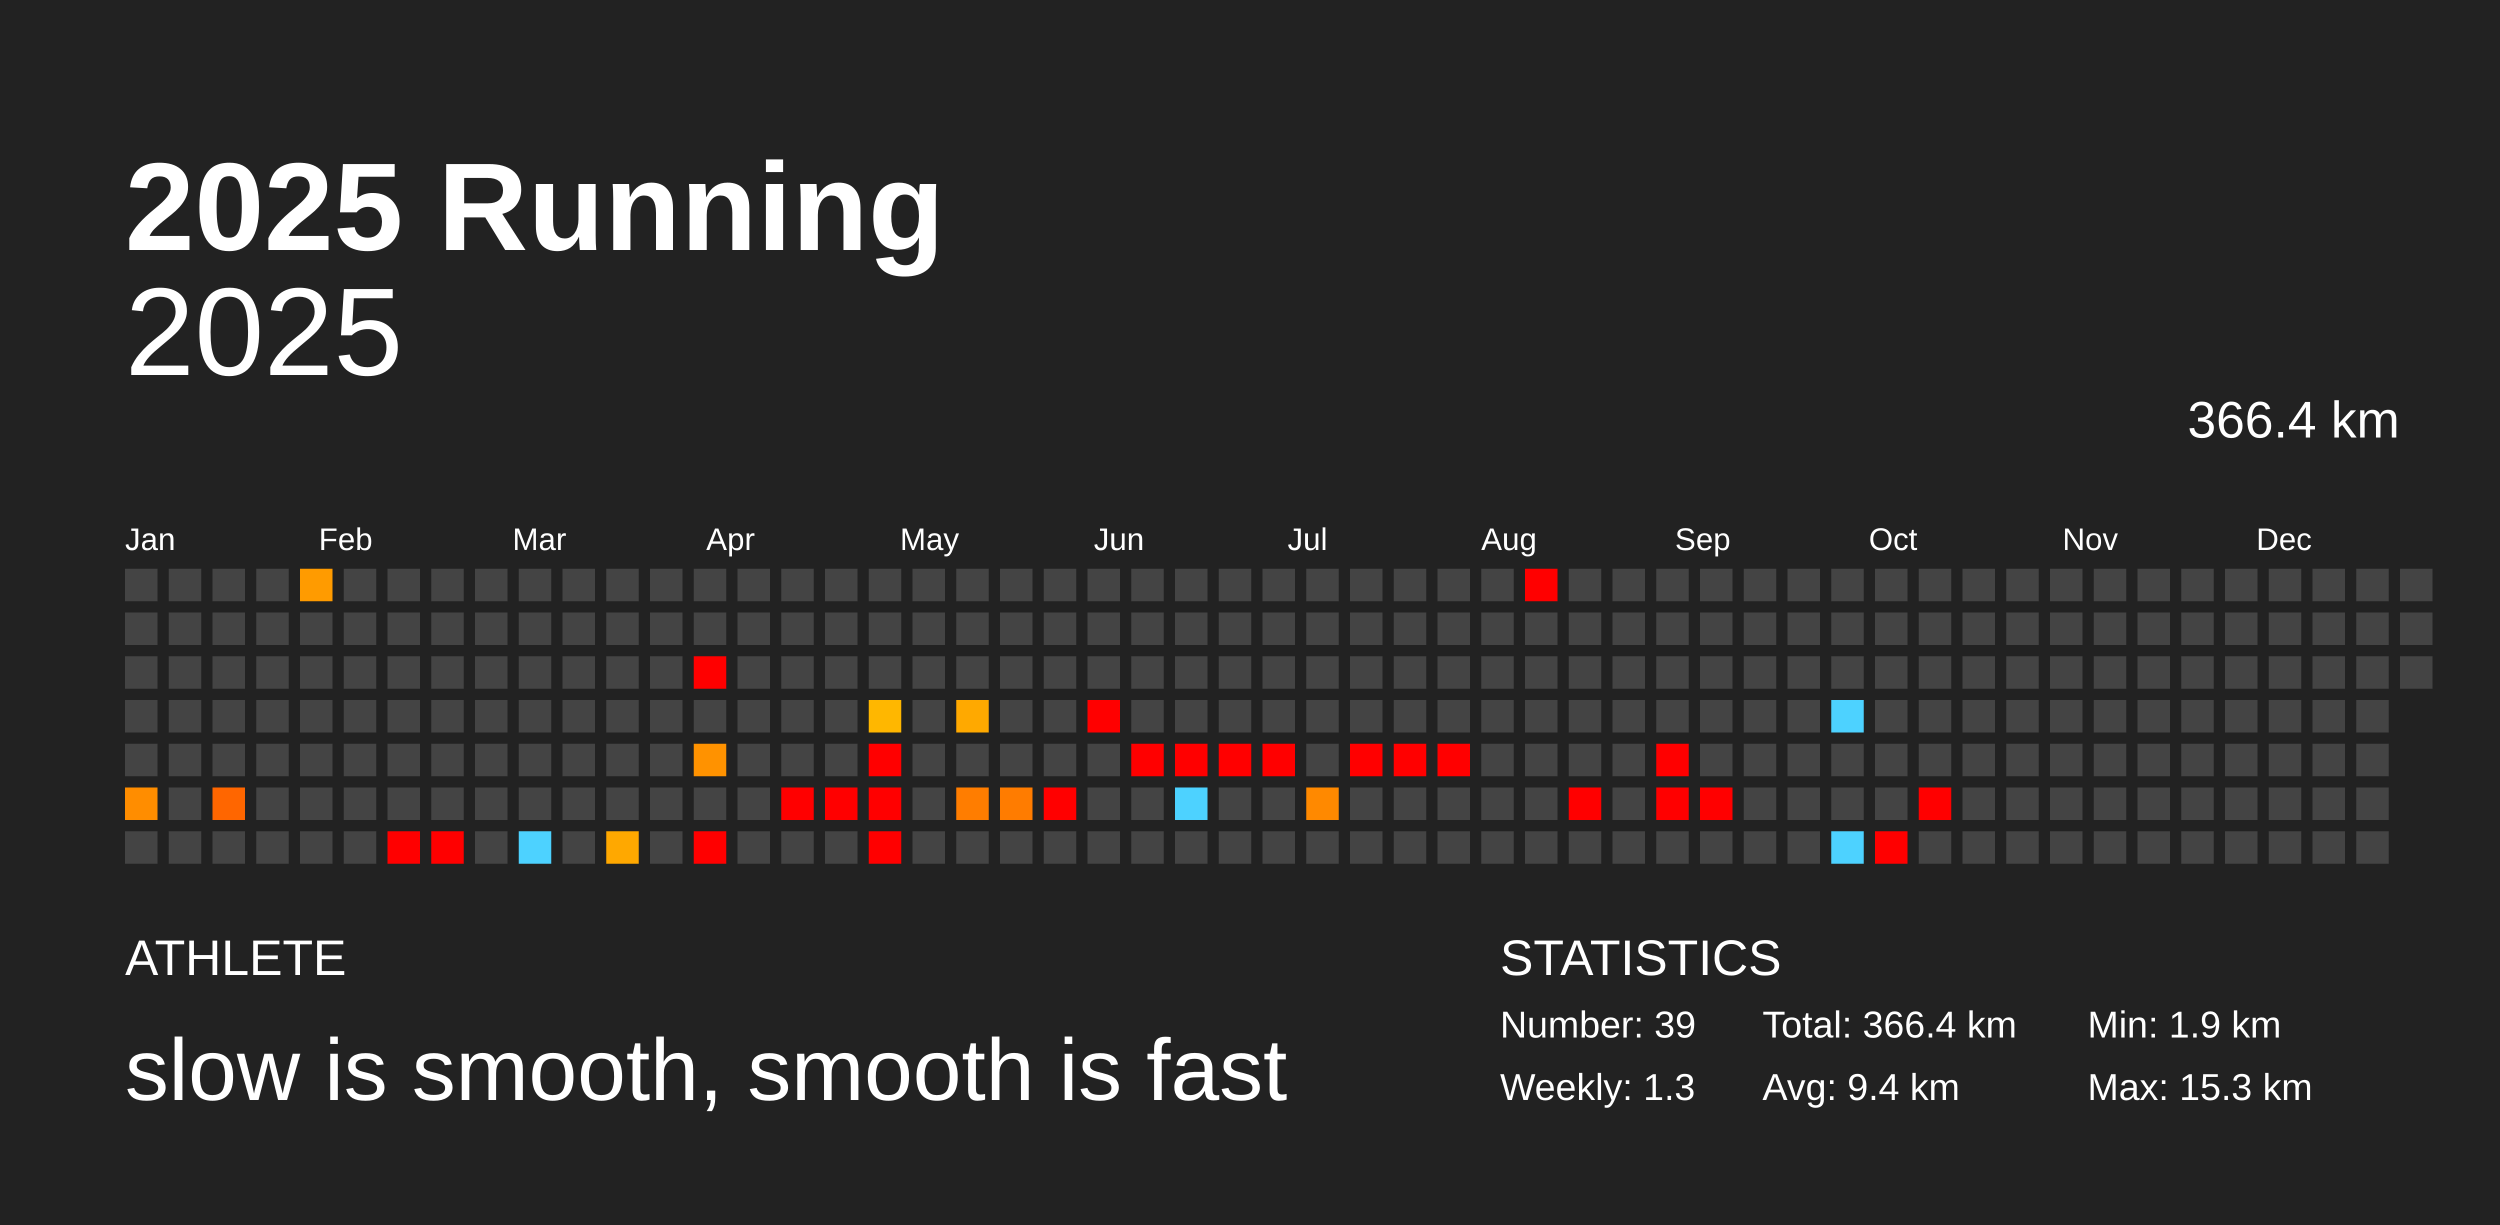
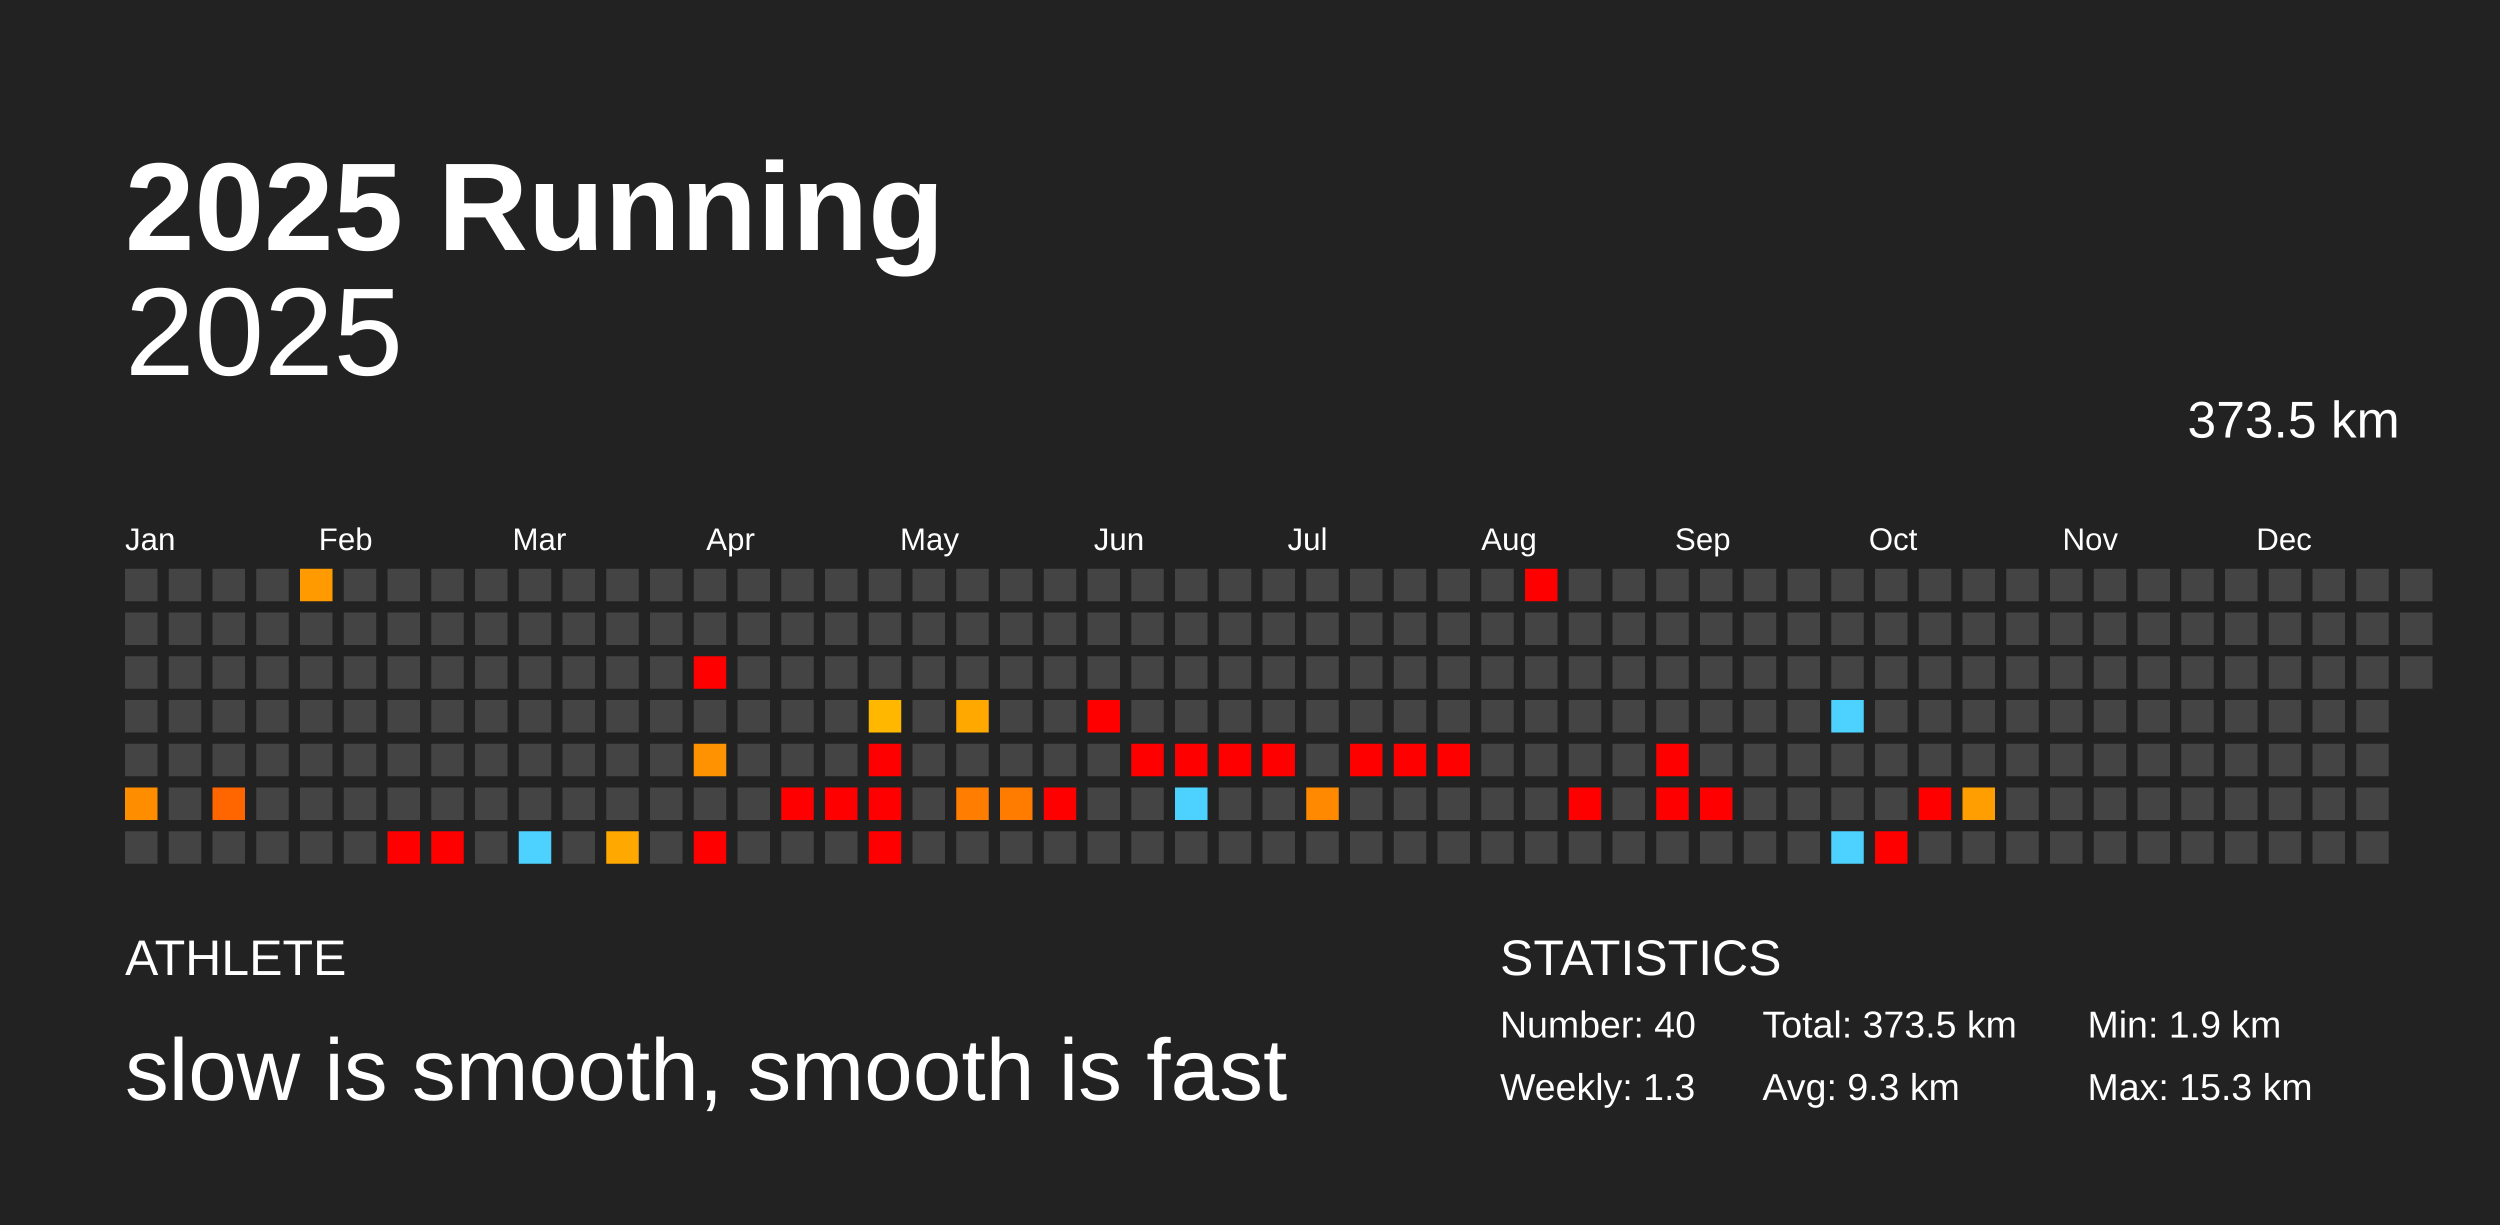
<svg xmlns="http://www.w3.org/2000/svg" baseProfile="full" height="98mm" version="1.1" viewBox="0,0,200,98" width="200mm">
  <defs />
  <rect fill="#222222" height="98" width="200" x="0" y="0" />
  <text fill="#FFFFFF" style="font-size:10px; font-family:Arial; font-weight:bold;" x="10" y="20">2025 Running</text>
  <text fill="#FFFFFF" style="font-size:4px; font-family:Arial" x="10" y="78">ATHLETE</text>
  <text fill="#FFFFFF" style="font-size:7px; font-family:Arial" x="10" y="88">slow is smooth, smooth is fast</text>
  <text fill="#FFFFFF" style="font-size:4px; font-family:Arial" x="120" y="78">STATISTICS</text>
-   <text fill="#FFFFFF" style="font-size:3px; font-family:Arial" x="120" y="83">Number: 39</text>
+   <text fill="#FFFFFF" style="font-size:3px; font-family:Arial" x="120" y="83">Number: 40</text>
  <text fill="#FFFFFF" style="font-size:3px; font-family:Arial" x="120" y="88">Weekly: 1.3</text>
-   <text fill="#FFFFFF" style="font-size:3px; font-family:Arial" x="141" y="83">Total: 366.4 km</text>
-   <text fill="#FFFFFF" style="font-size:3px; font-family:Arial" x="141" y="88">Avg: 9.4 km</text>
+   <text fill="#FFFFFF" style="font-size:3px; font-family:Arial" x="141" y="83">Total: 373.5 km</text>
+   <text fill="#FFFFFF" style="font-size:3px; font-family:Arial" x="141" y="88">Avg: 9.3 km</text>
  <text fill="#FFFFFF" style="font-size:3px; font-family:Arial" x="167" y="83">Min: 1.9 km</text>
  <text fill="#FFFFFF" style="font-size:3px; font-family:Arial" x="167" y="88">Max: 15.3 km</text>
  <text alignment-baseline="hanging" fill="#FFFFFF" style="font-size:10.0px; font-family:Arial;" x="10" y="30">2025</text>
-   <text alignment-baseline="hanging" fill="#FFFFFF" style="font-size:4.125px; font-family:Arial;" x="175" y="35">366.4 km</text>
+   <text alignment-baseline="hanging" fill="#FFFFFF" style="font-size:4.125px; font-family:Arial;" x="175" y="35">373.5 km</text>
  <text fill="#FFFFFF" style="font-size:2.5px; font-family:Arial" x="10.0" y="44">Jan</text>
  <text fill="#FFFFFF" style="font-size:2.5px; font-family:Arial" x="25.5" y="44">Feb</text>
  <text fill="#FFFFFF" style="font-size:2.5px; font-family:Arial" x="41.0" y="44">Mar</text>
  <text fill="#FFFFFF" style="font-size:2.5px; font-family:Arial" x="56.5" y="44">Apr</text>
  <text fill="#FFFFFF" style="font-size:2.5px; font-family:Arial" x="72.0" y="44">May</text>
  <text fill="#FFFFFF" style="font-size:2.5px; font-family:Arial" x="87.5" y="44">Jun</text>
  <text fill="#FFFFFF" style="font-size:2.5px; font-family:Arial" x="103.0" y="44">Jul</text>
  <text fill="#FFFFFF" style="font-size:2.5px; font-family:Arial" x="118.5" y="44">Aug</text>
  <text fill="#FFFFFF" style="font-size:2.5px; font-family:Arial" x="134.0" y="44">Sep</text>
  <text fill="#FFFFFF" style="font-size:2.5px; font-family:Arial" x="149.5" y="44">Oct</text>
  <text fill="#FFFFFF" style="font-size:2.5px; font-family:Arial" x="165.0" y="44">Nov</text>
  <text fill="#FFFFFF" style="font-size:2.5px; font-family:Arial" x="180.5" y="44">Dec</text>
  <rect fill="#444444" height="2.6" width="2.6" x="10.0" y="45.5" />
  <rect fill="#444444" height="2.6" width="2.6" x="10.0" y="49.0" />
  <rect fill="#444444" height="2.6" width="2.6" x="10.0" y="52.5" />
  <rect fill="#444444" height="2.6" width="2.6" x="10.0" y="56.0" />
  <rect fill="#444444" height="2.6" width="2.6" x="10.0" y="59.5" />
  <rect fill="#ff8d00" height="2.6" width="2.6" x="10.0" y="63.0" />
  <rect fill="#444444" height="2.6" width="2.6" x="10.0" y="66.5" />
  <rect fill="#444444" height="2.6" width="2.6" x="13.5" y="45.5" />
  <rect fill="#444444" height="2.6" width="2.6" x="13.5" y="49.0" />
  <rect fill="#444444" height="2.6" width="2.6" x="13.5" y="52.5" />
  <rect fill="#444444" height="2.6" width="2.6" x="13.5" y="56.0" />
  <rect fill="#444444" height="2.6" width="2.6" x="13.5" y="59.5" />
  <rect fill="#444444" height="2.6" width="2.6" x="13.5" y="63.0" />
  <rect fill="#444444" height="2.6" width="2.6" x="13.5" y="66.5" />
  <rect fill="#444444" height="2.6" width="2.6" x="17.0" y="45.5" />
  <rect fill="#444444" height="2.6" width="2.6" x="17.0" y="49.0" />
  <rect fill="#444444" height="2.6" width="2.6" x="17.0" y="52.5" />
  <rect fill="#444444" height="2.6" width="2.6" x="17.0" y="56.0" />
  <rect fill="#444444" height="2.6" width="2.6" x="17.0" y="59.5" />
  <rect fill="#ff6600" height="2.6" width="2.6" x="17.0" y="63.0" />
  <rect fill="#444444" height="2.6" width="2.6" x="17.0" y="66.5" />
  <rect fill="#444444" height="2.6" width="2.6" x="20.5" y="45.5" />
  <rect fill="#444444" height="2.6" width="2.6" x="20.5" y="49.0" />
  <rect fill="#444444" height="2.6" width="2.6" x="20.5" y="52.5" />
  <rect fill="#444444" height="2.6" width="2.6" x="20.5" y="56.0" />
  <rect fill="#444444" height="2.6" width="2.6" x="20.5" y="59.5" />
  <rect fill="#444444" height="2.6" width="2.6" x="20.5" y="63.0" />
  <rect fill="#444444" height="2.6" width="2.6" x="20.5" y="66.5" />
  <rect fill="#ff9b00" height="2.6" width="2.6" x="24.0" y="45.5" />
  <rect fill="#444444" height="2.6" width="2.6" x="24.0" y="49.0" />
  <rect fill="#444444" height="2.6" width="2.6" x="24.0" y="52.5" />
  <rect fill="#444444" height="2.6" width="2.6" x="24.0" y="56.0" />
  <rect fill="#444444" height="2.6" width="2.6" x="24.0" y="59.5" />
  <rect fill="#444444" height="2.6" width="2.6" x="24.0" y="63.0" />
  <rect fill="#444444" height="2.6" width="2.6" x="24.0" y="66.5" />
  <rect fill="#444444" height="2.6" width="2.6" x="27.5" y="45.5" />
  <rect fill="#444444" height="2.6" width="2.6" x="27.5" y="49.0" />
  <rect fill="#444444" height="2.6" width="2.6" x="27.5" y="52.5" />
  <rect fill="#444444" height="2.6" width="2.6" x="27.5" y="56.0" />
  <rect fill="#444444" height="2.6" width="2.6" x="27.5" y="59.5" />
  <rect fill="#444444" height="2.6" width="2.6" x="27.5" y="63.0" />
  <rect fill="#444444" height="2.6" width="2.6" x="27.5" y="66.5" />
  <rect fill="#444444" height="2.6" width="2.6" x="31.0" y="45.5" />
  <rect fill="#444444" height="2.6" width="2.6" x="31.0" y="49.0" />
  <rect fill="#444444" height="2.6" width="2.6" x="31.0" y="52.5" />
  <rect fill="#444444" height="2.6" width="2.6" x="31.0" y="56.0" />
  <rect fill="#444444" height="2.6" width="2.6" x="31.0" y="59.5" />
  <rect fill="#444444" height="2.6" width="2.6" x="31.0" y="63.0" />
  <rect fill="red" height="2.6" width="2.6" x="31.0" y="66.5" />
  <rect fill="#444444" height="2.6" width="2.6" x="34.5" y="45.5" />
  <rect fill="#444444" height="2.6" width="2.6" x="34.5" y="49.0" />
  <rect fill="#444444" height="2.6" width="2.6" x="34.5" y="52.5" />
  <rect fill="#444444" height="2.6" width="2.6" x="34.5" y="56.0" />
  <rect fill="#444444" height="2.6" width="2.6" x="34.5" y="59.5" />
  <rect fill="#444444" height="2.6" width="2.6" x="34.5" y="63.0" />
  <rect fill="red" height="2.6" width="2.6" x="34.5" y="66.5" />
  <rect fill="#444444" height="2.6" width="2.6" x="38.0" y="45.5" />
  <rect fill="#444444" height="2.6" width="2.6" x="38.0" y="49.0" />
  <rect fill="#444444" height="2.6" width="2.6" x="38.0" y="52.5" />
  <rect fill="#444444" height="2.6" width="2.6" x="38.0" y="56.0" />
  <rect fill="#444444" height="2.6" width="2.6" x="38.0" y="59.5" />
  <rect fill="#444444" height="2.6" width="2.6" x="38.0" y="63.0" />
  <rect fill="#444444" height="2.6" width="2.6" x="38.0" y="66.5" />
  <rect fill="#444444" height="2.6" width="2.6" x="41.5" y="45.5" />
  <rect fill="#444444" height="2.6" width="2.6" x="41.5" y="49.0" />
  <rect fill="#444444" height="2.6" width="2.6" x="41.5" y="52.5" />
  <rect fill="#444444" height="2.6" width="2.6" x="41.5" y="56.0" />
  <rect fill="#444444" height="2.6" width="2.6" x="41.5" y="59.5" />
  <rect fill="#444444" height="2.6" width="2.6" x="41.5" y="63.0" />
  <rect fill="#4dd2ff" height="2.6" width="2.6" x="41.5" y="66.5" />
  <rect fill="#444444" height="2.6" width="2.6" x="45.0" y="45.5" />
  <rect fill="#444444" height="2.6" width="2.6" x="45.0" y="49.0" />
  <rect fill="#444444" height="2.6" width="2.6" x="45.0" y="52.5" />
  <rect fill="#444444" height="2.6" width="2.6" x="45.0" y="56.0" />
  <rect fill="#444444" height="2.6" width="2.6" x="45.0" y="59.5" />
  <rect fill="#444444" height="2.6" width="2.6" x="45.0" y="63.0" />
  <rect fill="#444444" height="2.6" width="2.6" x="45.0" y="66.5" />
  <rect fill="#444444" height="2.6" width="2.6" x="48.5" y="45.5" />
  <rect fill="#444444" height="2.6" width="2.6" x="48.5" y="49.0" />
  <rect fill="#444444" height="2.6" width="2.6" x="48.5" y="52.5" />
  <rect fill="#444444" height="2.6" width="2.6" x="48.5" y="56.0" />
  <rect fill="#444444" height="2.6" width="2.6" x="48.5" y="59.5" />
  <rect fill="#444444" height="2.6" width="2.6" x="48.5" y="63.0" />
  <rect fill="#ffa800" height="2.6" width="2.6" x="48.5" y="66.5" />
  <rect fill="#444444" height="2.6" width="2.6" x="52.0" y="45.5" />
  <rect fill="#444444" height="2.6" width="2.6" x="52.0" y="49.0" />
  <rect fill="#444444" height="2.6" width="2.6" x="52.0" y="52.5" />
  <rect fill="#444444" height="2.6" width="2.6" x="52.0" y="56.0" />
  <rect fill="#444444" height="2.6" width="2.6" x="52.0" y="59.5" />
  <rect fill="#444444" height="2.6" width="2.6" x="52.0" y="63.0" />
  <rect fill="#444444" height="2.6" width="2.6" x="52.0" y="66.5" />
  <rect fill="#444444" height="2.6" width="2.6" x="55.5" y="45.5" />
  <rect fill="#444444" height="2.6" width="2.6" x="55.5" y="49.0" />
  <rect fill="red" height="2.6" width="2.6" x="55.5" y="52.5" />
  <rect fill="#444444" height="2.6" width="2.6" x="55.5" y="56.0" />
  <rect fill="#ff9200" height="2.6" width="2.6" x="55.5" y="59.5" />
  <rect fill="#444444" height="2.6" width="2.6" x="55.5" y="63.0" />
  <rect fill="red" height="2.6" width="2.6" x="55.5" y="66.5" />
  <rect fill="#444444" height="2.6" width="2.6" x="59.0" y="45.5" />
  <rect fill="#444444" height="2.6" width="2.6" x="59.0" y="49.0" />
  <rect fill="#444444" height="2.6" width="2.6" x="59.0" y="52.5" />
  <rect fill="#444444" height="2.6" width="2.6" x="59.0" y="56.0" />
  <rect fill="#444444" height="2.6" width="2.6" x="59.0" y="59.5" />
  <rect fill="#444444" height="2.6" width="2.6" x="59.0" y="63.0" />
  <rect fill="#444444" height="2.6" width="2.6" x="59.0" y="66.5" />
  <rect fill="#444444" height="2.6" width="2.6" x="62.5" y="45.5" />
  <rect fill="#444444" height="2.6" width="2.6" x="62.5" y="49.0" />
  <rect fill="#444444" height="2.6" width="2.6" x="62.5" y="52.5" />
  <rect fill="#444444" height="2.6" width="2.6" x="62.5" y="56.0" />
  <rect fill="#444444" height="2.6" width="2.6" x="62.5" y="59.5" />
  <rect fill="red" height="2.6" width="2.6" x="62.5" y="63.0" />
  <rect fill="#444444" height="2.6" width="2.6" x="62.5" y="66.5" />
  <rect fill="#444444" height="2.6" width="2.6" x="66.0" y="45.5" />
  <rect fill="#444444" height="2.6" width="2.6" x="66.0" y="49.0" />
  <rect fill="#444444" height="2.6" width="2.6" x="66.0" y="52.5" />
  <rect fill="#444444" height="2.6" width="2.6" x="66.0" y="56.0" />
  <rect fill="#444444" height="2.6" width="2.6" x="66.0" y="59.5" />
  <rect fill="red" height="2.6" width="2.6" x="66.0" y="63.0" />
  <rect fill="#444444" height="2.6" width="2.6" x="66.0" y="66.5" />
  <rect fill="#444444" height="2.6" width="2.6" x="69.5" y="45.5" />
  <rect fill="#444444" height="2.6" width="2.6" x="69.5" y="49.0" />
  <rect fill="#444444" height="2.6" width="2.6" x="69.5" y="52.5" />
  <rect fill="#ffb700" height="2.6" width="2.6" x="69.5" y="56.0" />
  <rect fill="red" height="2.6" width="2.6" x="69.5" y="59.5" />
  <rect fill="red" height="2.6" width="2.6" x="69.5" y="63.0" />
  <rect fill="red" height="2.6" width="2.6" x="69.5" y="66.5" />
  <rect fill="#444444" height="2.6" width="2.6" x="73.0" y="45.5" />
  <rect fill="#444444" height="2.6" width="2.6" x="73.0" y="49.0" />
  <rect fill="#444444" height="2.6" width="2.6" x="73.0" y="52.5" />
  <rect fill="#444444" height="2.6" width="2.6" x="73.0" y="56.0" />
  <rect fill="#444444" height="2.6" width="2.6" x="73.0" y="59.5" />
  <rect fill="#444444" height="2.6" width="2.6" x="73.0" y="63.0" />
  <rect fill="#444444" height="2.6" width="2.6" x="73.0" y="66.5" />
  <rect fill="#444444" height="2.6" width="2.6" x="76.5" y="45.5" />
  <rect fill="#444444" height="2.6" width="2.6" x="76.5" y="49.0" />
  <rect fill="#444444" height="2.6" width="2.6" x="76.5" y="52.5" />
  <rect fill="#ffa900" height="2.6" width="2.6" x="76.5" y="56.0" />
  <rect fill="#444444" height="2.6" width="2.6" x="76.5" y="59.5" />
  <rect fill="#ff7d00" height="2.6" width="2.6" x="76.5" y="63.0" />
  <rect fill="#444444" height="2.6" width="2.6" x="76.5" y="66.5" />
  <rect fill="#444444" height="2.6" width="2.6" x="80.0" y="45.5" />
  <rect fill="#444444" height="2.6" width="2.6" x="80.0" y="49.0" />
  <rect fill="#444444" height="2.6" width="2.6" x="80.0" y="52.5" />
  <rect fill="#444444" height="2.6" width="2.6" x="80.0" y="56.0" />
  <rect fill="#444444" height="2.6" width="2.6" x="80.0" y="59.5" />
  <rect fill="#ff7c00" height="2.6" width="2.6" x="80.0" y="63.0" />
  <rect fill="#444444" height="2.6" width="2.6" x="80.0" y="66.5" />
  <rect fill="#444444" height="2.6" width="2.6" x="83.5" y="45.5" />
  <rect fill="#444444" height="2.6" width="2.6" x="83.5" y="49.0" />
  <rect fill="#444444" height="2.6" width="2.6" x="83.5" y="52.5" />
  <rect fill="#444444" height="2.6" width="2.6" x="83.5" y="56.0" />
  <rect fill="#444444" height="2.6" width="2.6" x="83.5" y="59.5" />
  <rect fill="red" height="2.6" width="2.6" x="83.5" y="63.0" />
  <rect fill="#444444" height="2.6" width="2.6" x="83.5" y="66.5" />
  <rect fill="#444444" height="2.6" width="2.6" x="87.0" y="45.5" />
  <rect fill="#444444" height="2.6" width="2.6" x="87.0" y="49.0" />
  <rect fill="#444444" height="2.6" width="2.6" x="87.0" y="52.5" />
  <rect fill="red" height="2.6" width="2.6" x="87.0" y="56.0" />
  <rect fill="#444444" height="2.6" width="2.6" x="87.0" y="59.5" />
  <rect fill="#444444" height="2.6" width="2.6" x="87.0" y="63.0" />
  <rect fill="#444444" height="2.6" width="2.6" x="87.0" y="66.5" />
  <rect fill="#444444" height="2.6" width="2.6" x="90.5" y="45.5" />
  <rect fill="#444444" height="2.6" width="2.6" x="90.5" y="49.0" />
  <rect fill="#444444" height="2.6" width="2.6" x="90.5" y="52.5" />
  <rect fill="#444444" height="2.6" width="2.6" x="90.5" y="56.0" />
  <rect fill="red" height="2.6" width="2.6" x="90.5" y="59.5" />
  <rect fill="#444444" height="2.6" width="2.6" x="90.5" y="63.0" />
  <rect fill="#444444" height="2.6" width="2.6" x="90.5" y="66.5" />
  <rect fill="#444444" height="2.6" width="2.6" x="94.0" y="45.5" />
  <rect fill="#444444" height="2.6" width="2.6" x="94.0" y="49.0" />
  <rect fill="#444444" height="2.6" width="2.6" x="94.0" y="52.5" />
  <rect fill="#444444" height="2.6" width="2.6" x="94.0" y="56.0" />
  <rect fill="red" height="2.6" width="2.6" x="94.0" y="59.5" />
  <rect fill="#4dd2ff" height="2.6" width="2.6" x="94.0" y="63.0" />
  <rect fill="#444444" height="2.6" width="2.6" x="94.0" y="66.5" />
  <rect fill="#444444" height="2.6" width="2.6" x="97.5" y="45.5" />
  <rect fill="#444444" height="2.6" width="2.6" x="97.5" y="49.0" />
  <rect fill="#444444" height="2.6" width="2.6" x="97.5" y="52.5" />
  <rect fill="#444444" height="2.6" width="2.6" x="97.5" y="56.0" />
  <rect fill="red" height="2.6" width="2.6" x="97.5" y="59.5" />
  <rect fill="#444444" height="2.6" width="2.6" x="97.5" y="63.0" />
  <rect fill="#444444" height="2.6" width="2.6" x="97.5" y="66.5" />
  <rect fill="#444444" height="2.6" width="2.6" x="101.0" y="45.5" />
  <rect fill="#444444" height="2.6" width="2.6" x="101.0" y="49.0" />
  <rect fill="#444444" height="2.6" width="2.6" x="101.0" y="52.5" />
  <rect fill="#444444" height="2.6" width="2.6" x="101.0" y="56.0" />
  <rect fill="red" height="2.6" width="2.6" x="101.0" y="59.5" />
  <rect fill="#444444" height="2.6" width="2.6" x="101.0" y="63.0" />
  <rect fill="#444444" height="2.6" width="2.6" x="101.0" y="66.5" />
  <rect fill="#444444" height="2.6" width="2.6" x="104.5" y="45.5" />
  <rect fill="#444444" height="2.6" width="2.6" x="104.5" y="49.0" />
  <rect fill="#444444" height="2.6" width="2.6" x="104.5" y="52.5" />
  <rect fill="#444444" height="2.6" width="2.6" x="104.5" y="56.0" />
  <rect fill="#444444" height="2.6" width="2.6" x="104.5" y="59.5" />
  <rect fill="#ff8900" height="2.6" width="2.6" x="104.5" y="63.0" />
  <rect fill="#444444" height="2.6" width="2.6" x="104.5" y="66.5" />
  <rect fill="#444444" height="2.6" width="2.6" x="108.0" y="45.5" />
  <rect fill="#444444" height="2.6" width="2.6" x="108.0" y="49.0" />
  <rect fill="#444444" height="2.6" width="2.6" x="108.0" y="52.5" />
  <rect fill="#444444" height="2.6" width="2.6" x="108.0" y="56.0" />
  <rect fill="red" height="2.6" width="2.6" x="108.0" y="59.5" />
  <rect fill="#444444" height="2.6" width="2.6" x="108.0" y="63.0" />
  <rect fill="#444444" height="2.6" width="2.6" x="108.0" y="66.5" />
  <rect fill="#444444" height="2.6" width="2.6" x="111.5" y="45.5" />
  <rect fill="#444444" height="2.6" width="2.6" x="111.5" y="49.0" />
  <rect fill="#444444" height="2.6" width="2.6" x="111.5" y="52.5" />
  <rect fill="#444444" height="2.6" width="2.6" x="111.5" y="56.0" />
  <rect fill="red" height="2.6" width="2.6" x="111.5" y="59.5" />
  <rect fill="#444444" height="2.6" width="2.6" x="111.5" y="63.0" />
  <rect fill="#444444" height="2.6" width="2.6" x="111.5" y="66.5" />
  <rect fill="#444444" height="2.6" width="2.6" x="115.0" y="45.5" />
  <rect fill="#444444" height="2.6" width="2.6" x="115.0" y="49.0" />
  <rect fill="#444444" height="2.6" width="2.6" x="115.0" y="52.5" />
  <rect fill="#444444" height="2.6" width="2.6" x="115.0" y="56.0" />
  <rect fill="red" height="2.6" width="2.6" x="115.0" y="59.5" />
  <rect fill="#444444" height="2.6" width="2.6" x="115.0" y="63.0" />
  <rect fill="#444444" height="2.6" width="2.6" x="115.0" y="66.5" />
  <rect fill="#444444" height="2.6" width="2.6" x="118.5" y="45.5" />
  <rect fill="#444444" height="2.6" width="2.6" x="118.5" y="49.0" />
  <rect fill="#444444" height="2.6" width="2.6" x="118.5" y="52.5" />
  <rect fill="#444444" height="2.6" width="2.6" x="118.5" y="56.0" />
  <rect fill="#444444" height="2.6" width="2.6" x="118.5" y="59.5" />
  <rect fill="#444444" height="2.6" width="2.6" x="118.5" y="63.0" />
  <rect fill="#444444" height="2.6" width="2.6" x="118.5" y="66.5" />
  <rect fill="red" height="2.6" width="2.6" x="122.0" y="45.5" />
  <rect fill="#444444" height="2.6" width="2.6" x="122.0" y="49.0" />
  <rect fill="#444444" height="2.6" width="2.6" x="122.0" y="52.5" />
  <rect fill="#444444" height="2.6" width="2.6" x="122.0" y="56.0" />
  <rect fill="#444444" height="2.6" width="2.6" x="122.0" y="59.5" />
  <rect fill="#444444" height="2.6" width="2.6" x="122.0" y="63.0" />
  <rect fill="#444444" height="2.6" width="2.6" x="122.0" y="66.5" />
  <rect fill="#444444" height="2.6" width="2.6" x="125.5" y="45.5" />
  <rect fill="#444444" height="2.6" width="2.6" x="125.5" y="49.0" />
  <rect fill="#444444" height="2.6" width="2.6" x="125.5" y="52.5" />
  <rect fill="#444444" height="2.6" width="2.6" x="125.5" y="56.0" />
  <rect fill="#444444" height="2.6" width="2.6" x="125.5" y="59.5" />
  <rect fill="red" height="2.6" width="2.6" x="125.5" y="63.0" />
  <rect fill="#444444" height="2.6" width="2.6" x="125.5" y="66.5" />
  <rect fill="#444444" height="2.6" width="2.6" x="129.0" y="45.5" />
  <rect fill="#444444" height="2.6" width="2.6" x="129.0" y="49.0" />
  <rect fill="#444444" height="2.6" width="2.6" x="129.0" y="52.5" />
  <rect fill="#444444" height="2.6" width="2.6" x="129.0" y="56.0" />
  <rect fill="#444444" height="2.6" width="2.6" x="129.0" y="59.5" />
  <rect fill="#444444" height="2.6" width="2.6" x="129.0" y="63.0" />
  <rect fill="#444444" height="2.6" width="2.6" x="129.0" y="66.5" />
  <rect fill="#444444" height="2.6" width="2.6" x="132.5" y="45.5" />
  <rect fill="#444444" height="2.6" width="2.6" x="132.5" y="49.0" />
  <rect fill="#444444" height="2.6" width="2.6" x="132.5" y="52.5" />
  <rect fill="#444444" height="2.6" width="2.6" x="132.5" y="56.0" />
  <rect fill="red" height="2.6" width="2.6" x="132.5" y="59.5" />
  <rect fill="red" height="2.6" width="2.6" x="132.5" y="63.0" />
  <rect fill="#444444" height="2.6" width="2.6" x="132.5" y="66.5" />
  <rect fill="#444444" height="2.6" width="2.6" x="136.0" y="45.5" />
  <rect fill="#444444" height="2.6" width="2.6" x="136.0" y="49.0" />
  <rect fill="#444444" height="2.6" width="2.6" x="136.0" y="52.5" />
  <rect fill="#444444" height="2.6" width="2.6" x="136.0" y="56.0" />
  <rect fill="#444444" height="2.6" width="2.6" x="136.0" y="59.5" />
  <rect fill="red" height="2.6" width="2.6" x="136.0" y="63.0" />
  <rect fill="#444444" height="2.6" width="2.6" x="136.0" y="66.5" />
  <rect fill="#444444" height="2.6" width="2.6" x="139.5" y="45.5" />
  <rect fill="#444444" height="2.6" width="2.6" x="139.5" y="49.0" />
  <rect fill="#444444" height="2.6" width="2.6" x="139.5" y="52.5" />
  <rect fill="#444444" height="2.6" width="2.6" x="139.5" y="56.0" />
  <rect fill="#444444" height="2.6" width="2.6" x="139.5" y="59.5" />
  <rect fill="#444444" height="2.6" width="2.6" x="139.5" y="63.0" />
  <rect fill="#444444" height="2.6" width="2.6" x="139.5" y="66.5" />
  <rect fill="#444444" height="2.6" width="2.6" x="143.0" y="45.5" />
  <rect fill="#444444" height="2.6" width="2.6" x="143.0" y="49.0" />
  <rect fill="#444444" height="2.6" width="2.6" x="143.0" y="52.5" />
  <rect fill="#444444" height="2.6" width="2.6" x="143.0" y="56.0" />
  <rect fill="#444444" height="2.6" width="2.6" x="143.0" y="59.5" />
  <rect fill="#444444" height="2.6" width="2.6" x="143.0" y="63.0" />
  <rect fill="#444444" height="2.6" width="2.6" x="143.0" y="66.5" />
  <rect fill="#444444" height="2.6" width="2.6" x="146.5" y="45.5" />
  <rect fill="#444444" height="2.6" width="2.6" x="146.5" y="49.0" />
  <rect fill="#444444" height="2.6" width="2.6" x="146.5" y="52.5" />
  <rect fill="#4dd2ff" height="2.6" width="2.6" x="146.5" y="56.0" />
  <rect fill="#444444" height="2.6" width="2.6" x="146.5" y="59.5" />
  <rect fill="#444444" height="2.6" width="2.6" x="146.5" y="63.0" />
  <rect fill="#4dd2ff" height="2.6" width="2.6" x="146.5" y="66.5" />
  <rect fill="#444444" height="2.6" width="2.6" x="150.0" y="45.5" />
  <rect fill="#444444" height="2.6" width="2.6" x="150.0" y="49.0" />
  <rect fill="#444444" height="2.6" width="2.6" x="150.0" y="52.5" />
  <rect fill="#444444" height="2.6" width="2.6" x="150.0" y="56.0" />
  <rect fill="#444444" height="2.6" width="2.6" x="150.0" y="59.5" />
  <rect fill="#444444" height="2.6" width="2.6" x="150.0" y="63.0" />
  <rect fill="red" height="2.6" width="2.6" x="150.0" y="66.5" />
  <rect fill="#444444" height="2.6" width="2.6" x="153.5" y="45.5" />
  <rect fill="#444444" height="2.6" width="2.6" x="153.5" y="49.0" />
  <rect fill="#444444" height="2.6" width="2.6" x="153.5" y="52.5" />
  <rect fill="#444444" height="2.6" width="2.6" x="153.5" y="56.0" />
  <rect fill="#444444" height="2.6" width="2.6" x="153.5" y="59.5" />
  <rect fill="red" height="2.6" width="2.6" x="153.5" y="63.0" />
  <rect fill="#444444" height="2.6" width="2.6" x="153.5" y="66.5" />
  <rect fill="#444444" height="2.6" width="2.6" x="157.0" y="45.5" />
  <rect fill="#444444" height="2.6" width="2.6" x="157.0" y="49.0" />
  <rect fill="#444444" height="2.6" width="2.6" x="157.0" y="52.5" />
  <rect fill="#444444" height="2.6" width="2.6" x="157.0" y="56.0" />
  <rect fill="#444444" height="2.6" width="2.6" x="157.0" y="59.5" />
-   <rect fill="#444444" height="2.6" width="2.6" x="157.0" y="63.0" />
+   <rect fill="#ff9e00" height="2.6" width="2.6" x="157.0" y="63.0" />
  <rect fill="#444444" height="2.6" width="2.6" x="157.0" y="66.5" />
  <rect fill="#444444" height="2.6" width="2.6" x="160.5" y="45.5" />
  <rect fill="#444444" height="2.6" width="2.6" x="160.5" y="49.0" />
  <rect fill="#444444" height="2.6" width="2.6" x="160.5" y="52.5" />
  <rect fill="#444444" height="2.6" width="2.6" x="160.5" y="56.0" />
  <rect fill="#444444" height="2.6" width="2.6" x="160.5" y="59.5" />
  <rect fill="#444444" height="2.6" width="2.6" x="160.5" y="63.0" />
  <rect fill="#444444" height="2.6" width="2.6" x="160.5" y="66.5" />
  <rect fill="#444444" height="2.6" width="2.6" x="164.0" y="45.5" />
  <rect fill="#444444" height="2.6" width="2.6" x="164.0" y="49.0" />
  <rect fill="#444444" height="2.6" width="2.6" x="164.0" y="52.5" />
  <rect fill="#444444" height="2.6" width="2.6" x="164.0" y="56.0" />
  <rect fill="#444444" height="2.6" width="2.6" x="164.0" y="59.5" />
  <rect fill="#444444" height="2.6" width="2.6" x="164.0" y="63.0" />
  <rect fill="#444444" height="2.6" width="2.6" x="164.0" y="66.5" />
  <rect fill="#444444" height="2.6" width="2.6" x="167.5" y="45.5" />
  <rect fill="#444444" height="2.6" width="2.6" x="167.5" y="49.0" />
  <rect fill="#444444" height="2.6" width="2.6" x="167.5" y="52.5" />
  <rect fill="#444444" height="2.6" width="2.6" x="167.5" y="56.0" />
  <rect fill="#444444" height="2.6" width="2.6" x="167.5" y="59.5" />
  <rect fill="#444444" height="2.6" width="2.6" x="167.5" y="63.0" />
  <rect fill="#444444" height="2.6" width="2.6" x="167.5" y="66.5" />
  <rect fill="#444444" height="2.6" width="2.6" x="171.0" y="45.5" />
  <rect fill="#444444" height="2.6" width="2.6" x="171.0" y="49.0" />
  <rect fill="#444444" height="2.6" width="2.6" x="171.0" y="52.5" />
  <rect fill="#444444" height="2.6" width="2.6" x="171.0" y="56.0" />
  <rect fill="#444444" height="2.6" width="2.6" x="171.0" y="59.5" />
  <rect fill="#444444" height="2.6" width="2.6" x="171.0" y="63.0" />
  <rect fill="#444444" height="2.6" width="2.6" x="171.0" y="66.5" />
  <rect fill="#444444" height="2.6" width="2.6" x="174.5" y="45.5" />
  <rect fill="#444444" height="2.6" width="2.6" x="174.5" y="49.0" />
  <rect fill="#444444" height="2.6" width="2.6" x="174.5" y="52.5" />
  <rect fill="#444444" height="2.6" width="2.6" x="174.5" y="56.0" />
  <rect fill="#444444" height="2.6" width="2.6" x="174.5" y="59.5" />
  <rect fill="#444444" height="2.6" width="2.6" x="174.5" y="63.0" />
  <rect fill="#444444" height="2.6" width="2.6" x="174.5" y="66.5" />
  <rect fill="#444444" height="2.6" width="2.6" x="178.0" y="45.5" />
  <rect fill="#444444" height="2.6" width="2.6" x="178.0" y="49.0" />
  <rect fill="#444444" height="2.6" width="2.6" x="178.0" y="52.5" />
  <rect fill="#444444" height="2.6" width="2.6" x="178.0" y="56.0" />
  <rect fill="#444444" height="2.6" width="2.6" x="178.0" y="59.5" />
  <rect fill="#444444" height="2.6" width="2.6" x="178.0" y="63.0" />
  <rect fill="#444444" height="2.6" width="2.6" x="178.0" y="66.5" />
  <rect fill="#444444" height="2.6" width="2.6" x="181.5" y="45.5" />
  <rect fill="#444444" height="2.6" width="2.6" x="181.5" y="49.0" />
  <rect fill="#444444" height="2.6" width="2.6" x="181.5" y="52.5" />
  <rect fill="#444444" height="2.6" width="2.6" x="181.5" y="56.0" />
  <rect fill="#444444" height="2.6" width="2.6" x="181.5" y="59.5" />
  <rect fill="#444444" height="2.6" width="2.6" x="181.5" y="63.0" />
  <rect fill="#444444" height="2.6" width="2.6" x="181.5" y="66.5" />
  <rect fill="#444444" height="2.6" width="2.6" x="185.0" y="45.5" />
  <rect fill="#444444" height="2.6" width="2.6" x="185.0" y="49.0" />
  <rect fill="#444444" height="2.6" width="2.6" x="185.0" y="52.5" />
  <rect fill="#444444" height="2.6" width="2.6" x="185.0" y="56.0" />
  <rect fill="#444444" height="2.6" width="2.6" x="185.0" y="59.5" />
  <rect fill="#444444" height="2.6" width="2.6" x="185.0" y="63.0" />
  <rect fill="#444444" height="2.6" width="2.6" x="185.0" y="66.5" />
  <rect fill="#444444" height="2.6" width="2.6" x="188.5" y="45.5" />
  <rect fill="#444444" height="2.6" width="2.6" x="188.5" y="49.0" />
  <rect fill="#444444" height="2.6" width="2.6" x="188.5" y="52.5" />
  <rect fill="#444444" height="2.6" width="2.6" x="188.5" y="56.0" />
  <rect fill="#444444" height="2.6" width="2.6" x="188.5" y="59.5" />
  <rect fill="#444444" height="2.6" width="2.6" x="188.5" y="63.0" />
  <rect fill="#444444" height="2.6" width="2.6" x="188.5" y="66.5" />
  <rect fill="#444444" height="2.6" width="2.6" x="192.0" y="45.5" />
  <rect fill="#444444" height="2.6" width="2.6" x="192.0" y="49.0" />
  <rect fill="#444444" height="2.6" width="2.6" x="192.0" y="52.5" />
</svg>
